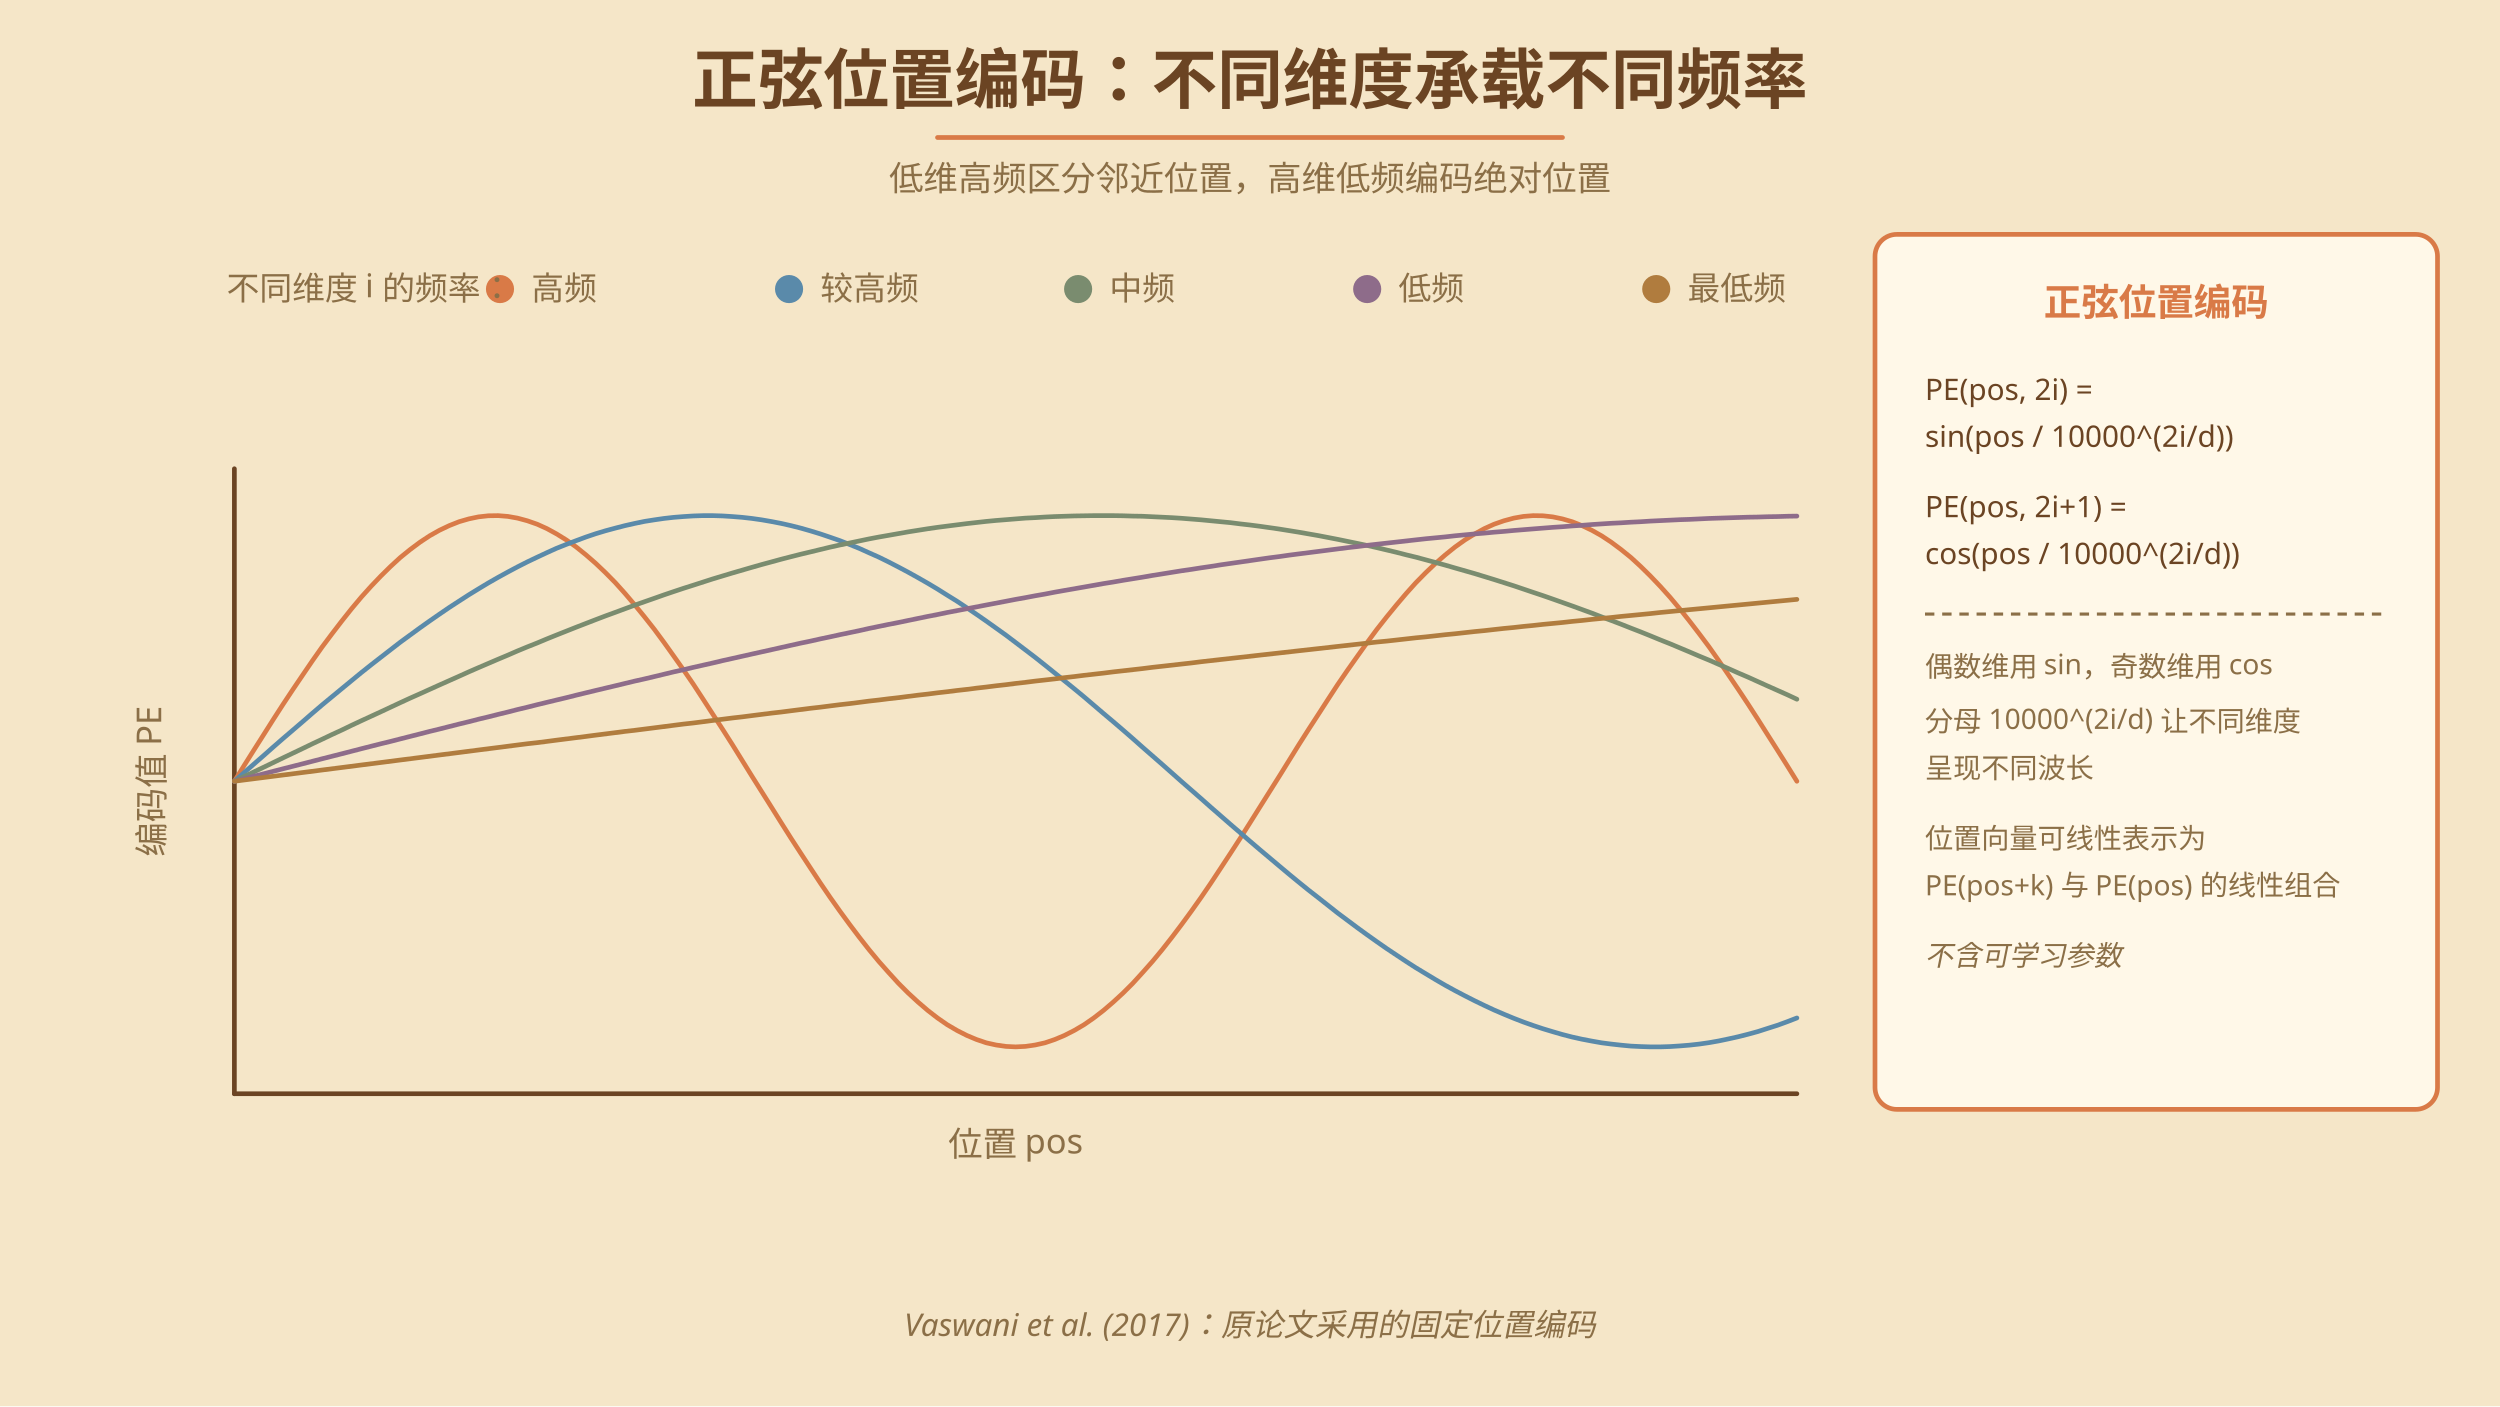
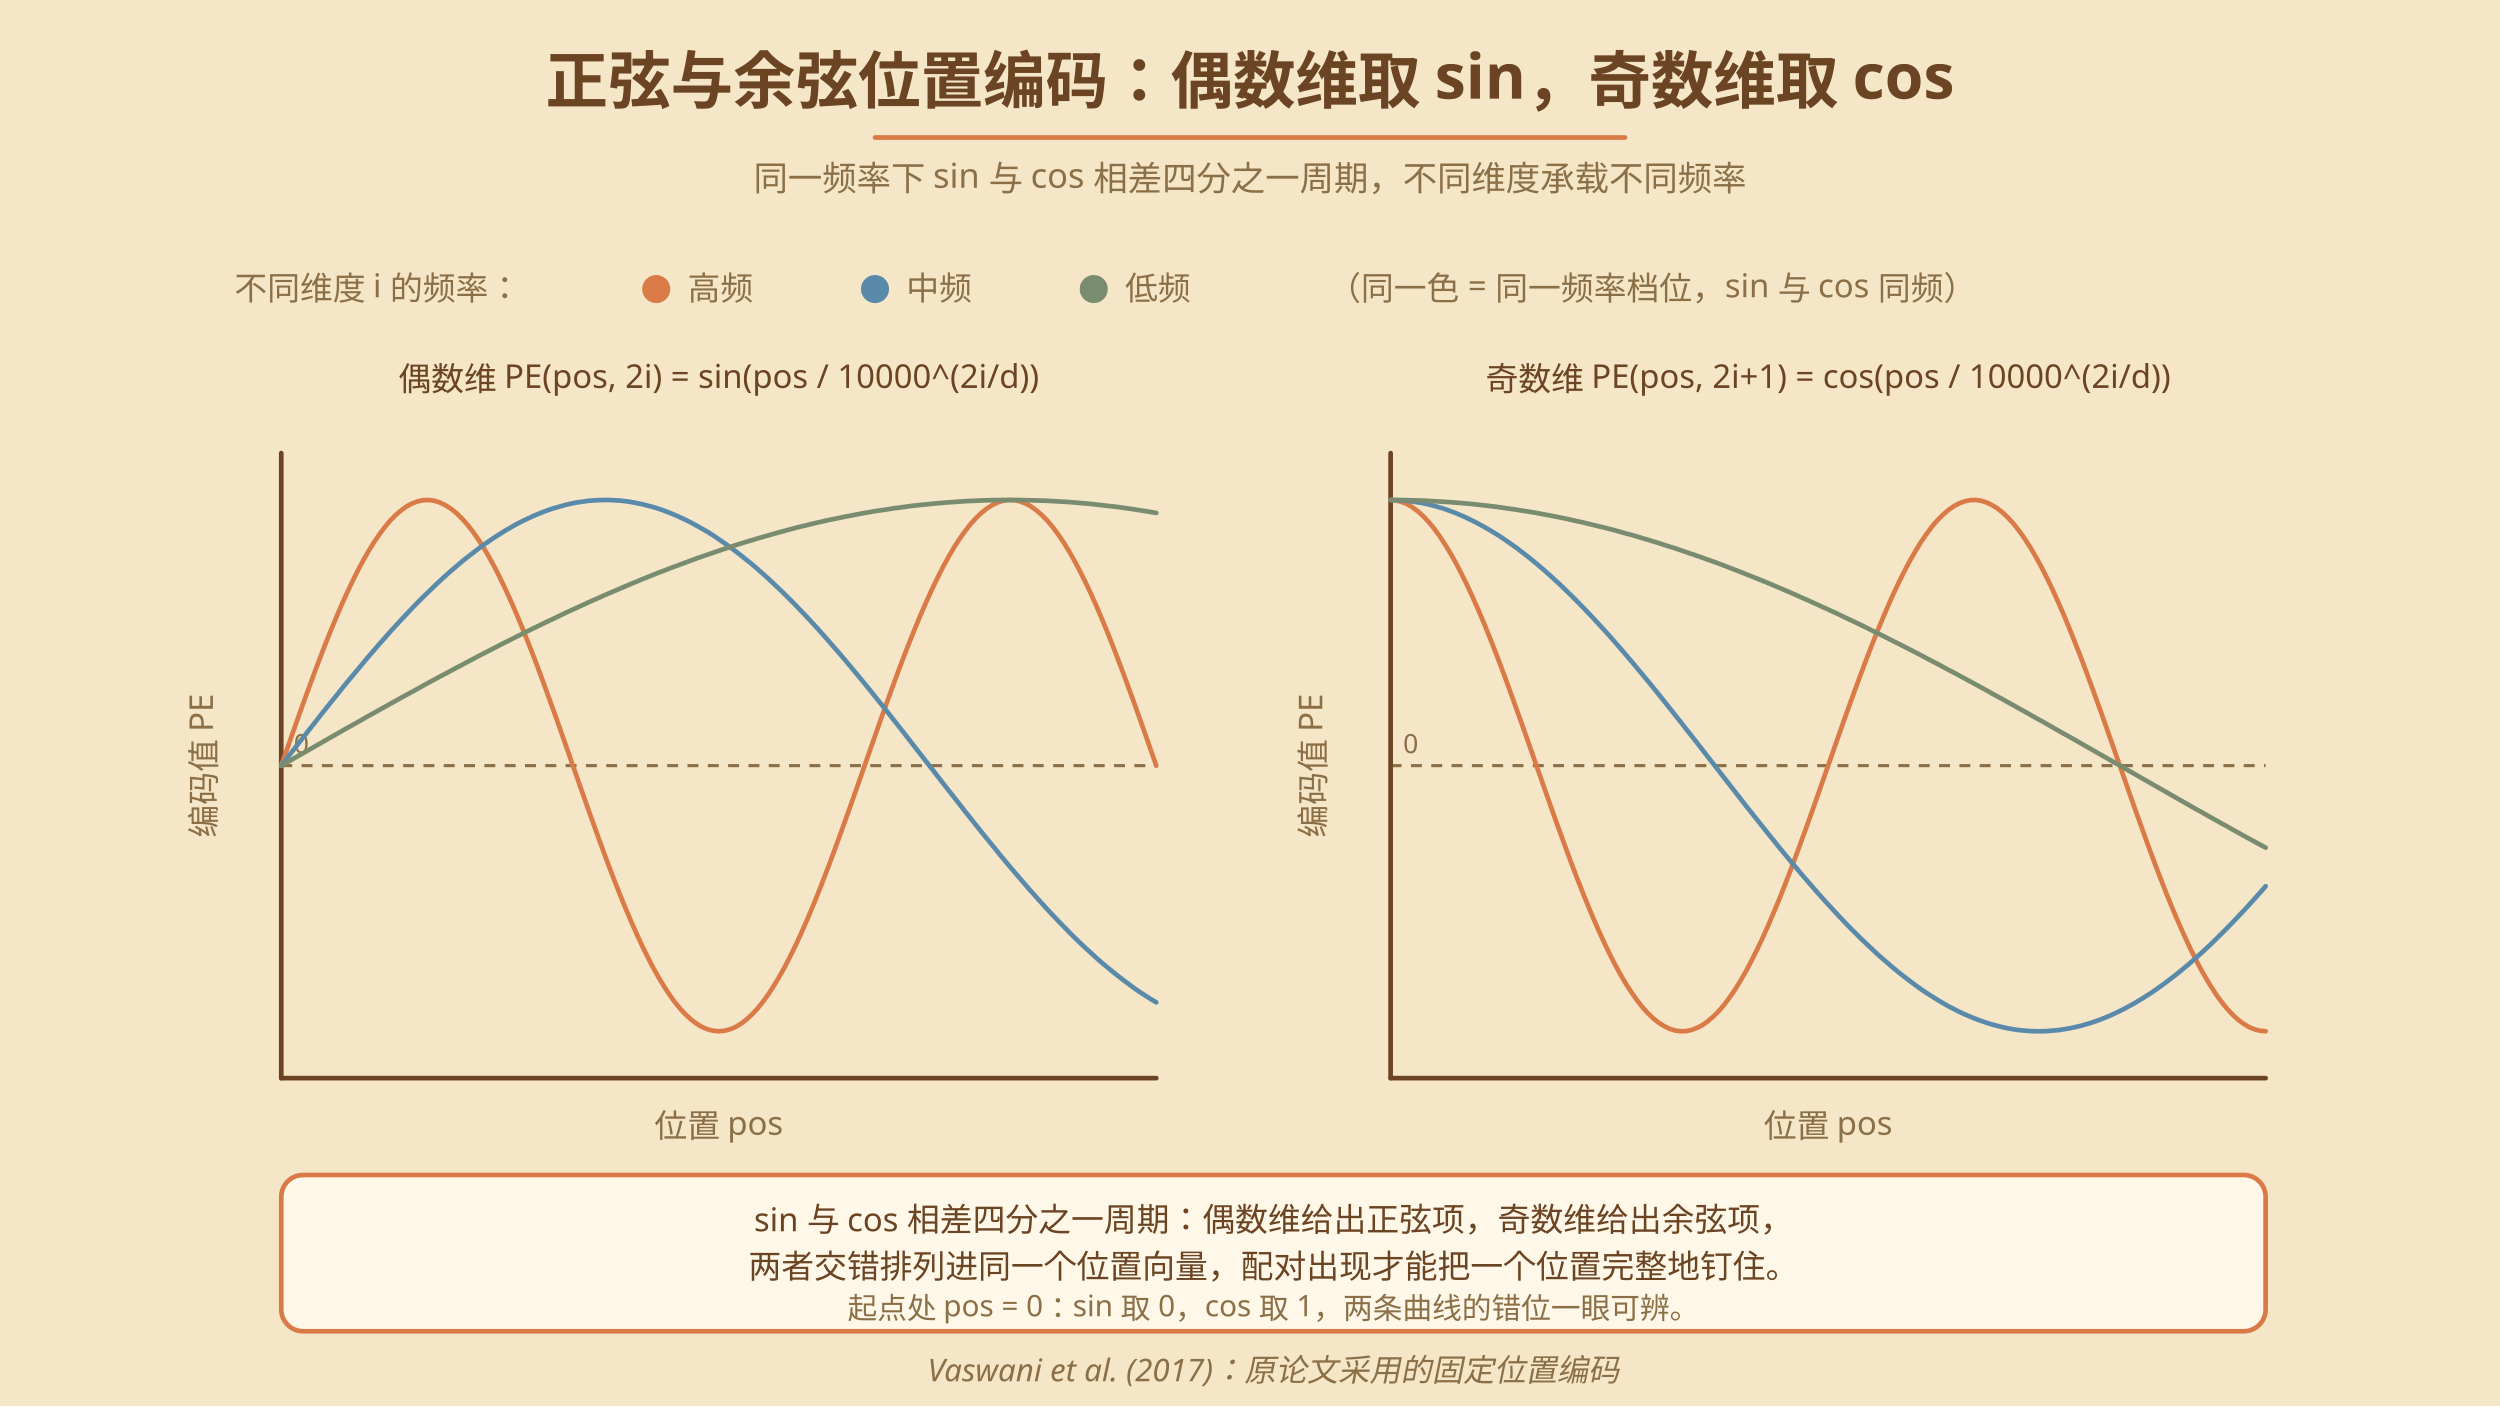
<svg xmlns="http://www.w3.org/2000/svg" viewBox="0 0 1600 900" font-family="'PingFang SC', 'Microsoft YaHei', 'Hiragino Sans GB', 'WenQuanYi Micro Hei', sans-serif">
  <defs>
    <marker id="arw" viewBox="0 0 10 10" refX="9" refY="5" markerWidth="7" markerHeight="7" orient="auto-start-reverse">
      <path d="M 0 0 L 10 5 L 0 10 z" fill="#D97A47" />
    </marker>
  </defs>
  <rect width="1600" height="900" fill="#F5E6C8" />
-   <text x="800" y="66" font-size="42" font-weight="700" text-anchor="middle" fill="#6B4423">正弦位置编码：不同维度承载不同频率</text>
-   <line x1="600" y1="88" x2="1000" y2="88" stroke="#D97A47" stroke-width="3" stroke-linecap="round" />
-   <text x="800" y="122" font-size="22" text-anchor="middle" fill="#8B6F47">低维高频区分邻近位置，高维低频编码绝对位置</text>
-   <line x1="150" y1="700" x2="1150" y2="700" stroke="#6B4423" stroke-width="3" stroke-linecap="round" />
-   <line x1="150" y1="700" x2="150" y2="300" stroke="#6B4423" stroke-width="3" stroke-linecap="round" />
-   <text x="650" y="740" font-size="22" text-anchor="middle" fill="#8B6F47">位置 pos</text>
-   <text x="105" y="500" font-size="22" text-anchor="middle" fill="#8B6F47" transform="rotate(-90 105 500)">编码值 PE</text>
-   <polyline points="150.0,500.0 156.2,490.0 162.5,480.0 168.8,470.1 175.0,460.3 181.2,450.7 187.5,441.2 193.8,431.9 200.0,422.8 206.2,414.0 212.5,405.6 218.8,397.4 225.0,389.6 231.2,382.2 237.5,375.2 243.8,368.6 250.0,362.5 256.2,356.8 262.5,351.7 268.8,347.0 275.0,342.9 281.2,339.4 287.5,336.4 293.8,333.9 300.0,332.1 306.2,330.8 312.5,330.1 318.8,330.0 325.0,330.5 331.2,331.6 337.5,333.3 343.8,335.5 350.0,338.3 356.2,341.7 362.5,345.6 368.8,350.1 375.0,355.1 381.2,360.5 387.5,366.5 393.8,372.9 400.0,379.8 406.2,387.1 412.5,394.8 418.8,402.8 425.0,411.2 431.2,419.9 437.5,428.8 443.8,438.0 450.0,447.5 456.2,457.1 462.5,466.8 468.8,476.7 475.0,486.7 481.2,496.7 487.5,506.7 493.8,516.7 500.0,526.6 506.2,536.4 512.5,546.1 518.8,555.7 525.0,565.1 531.2,574.2 537.5,583.1 543.8,591.7 550.0,599.9 556.2,607.8 562.5,615.4 568.8,622.5 575.0,629.3 581.2,635.5 587.5,641.3 593.8,646.7 600.0,651.5 606.2,655.8 612.5,659.5 618.8,662.7 625.0,665.3 631.2,667.4 637.5,668.8 643.8,669.7 650.0,670.0 656.2,669.7 662.5,668.8 668.8,667.4 675.0,665.3 681.2,662.7 687.5,659.5 693.8,655.8 700.0,651.5 706.2,646.7 712.5,641.3 718.8,635.5 725.0,629.3 731.2,622.5 737.5,615.4 743.8,607.8 750.0,599.9 756.2,591.7 762.5,583.1 768.8,574.2 775.0,565.1 781.2,555.7 787.5,546.1 793.8,536.4 800.0,526.6 806.2,516.7 812.5,506.7 818.8,496.7 825.0,486.7 831.2,476.7 837.5,466.8 843.8,457.1 850.0,447.5 856.2,438.0 862.5,428.8 868.8,419.9 875.0,411.2 881.2,402.8 887.5,394.8 893.8,387.1 900.0,379.8 906.2,372.9 912.5,366.5 918.8,360.5 925.0,355.1 931.2,350.1 937.5,345.6 943.8,341.7 950.0,338.3 956.2,335.5 962.5,333.3 968.8,331.6 975.0,330.5 981.2,330.0 987.5,330.1 993.8,330.8 1000.0,332.1 1006.2,333.9 1012.5,336.4 1018.8,339.4 1025.0,342.9 1031.2,347.0 1037.5,351.7 1043.8,356.8 1050.0,362.5 1056.2,368.6 1062.5,375.2 1068.8,382.2 1075.0,389.6 1081.2,397.4 1087.5,405.6 1093.8,414.0 1100.0,422.8 1106.2,431.9 1112.5,441.2 1118.8,450.7 1125.0,460.3 1131.2,470.1 1137.5,480.0 1143.8,490.0 1150.0,500.0" fill="none" stroke="#D97A47" stroke-width="3" stroke-linecap="round" />
-   <circle cx="320" cy="185" r="9" fill="#D97A47" />
-   <text x="340" y="192" font-size="21" fill="#8B6F47">高频</text>
-   <polyline points="150.0,500.0 156.2,494.5 162.5,489.0 168.8,483.5 175.0,478.0 181.2,472.6 187.5,467.2 193.8,461.8 200.0,456.4 206.2,451.1 212.5,445.9 218.8,440.7 225.0,435.6 231.2,430.5 237.5,425.5 243.8,420.6 250.0,415.8 256.2,411.0 262.5,406.4 268.8,401.8 275.0,397.4 281.2,393.1 287.5,388.8 293.8,384.7 300.0,380.7 306.2,376.9 312.5,373.1 318.8,369.5 325.0,366.1 331.2,362.8 337.5,359.6 343.8,356.6 350.0,353.7 356.2,350.9 362.5,348.4 368.8,346.0 375.0,343.7 381.2,341.6 387.5,339.7 393.8,338.0 400.0,336.4 406.2,335.0 412.5,333.7 418.8,332.7 425.0,331.8 431.2,331.1 437.5,330.6 443.8,330.2 450.0,330.0 456.2,330.0 462.5,330.2 468.8,330.6 475.0,331.1 481.2,331.8 487.5,332.7 493.8,333.8 500.0,335.0 506.2,336.4 512.5,338.0 518.8,339.8 525.0,341.7 531.2,343.8 537.5,346.0 543.8,348.5 550.0,351.0 556.2,353.8 562.5,356.6 568.8,359.7 575.0,362.9 581.2,366.2 587.5,369.7 593.8,373.3 600.0,377.0 606.2,380.9 612.5,384.8 618.8,389.0 625.0,393.2 631.2,397.5 637.5,402.0 643.8,406.5 650.0,411.2 656.2,415.9 662.5,420.7 668.8,425.7 675.0,430.7 681.2,435.7 687.5,440.8 693.8,446.0 700.0,451.3 706.2,456.6 712.5,461.9 718.8,467.3 725.0,472.7 731.2,478.2 737.5,483.7 743.8,489.2 750.0,494.7 756.2,500.2 762.5,505.7 768.8,511.2 775.0,516.7 781.2,522.1 787.5,527.6 793.8,533.0 800.0,538.4 806.2,543.7 812.5,549.0 818.8,554.3 825.0,559.5 831.2,564.6 837.5,569.7 843.8,574.6 850.0,579.5 856.2,584.4 862.5,589.1 868.8,593.8 875.0,598.3 881.2,602.7 887.5,607.1 893.8,611.3 900.0,615.4 906.2,619.4 912.5,623.2 918.8,627.0 925.0,630.6 931.2,634.0 937.5,637.3 943.8,640.5 950.0,643.5 956.2,646.4 962.5,649.1 968.8,651.7 975.0,654.1 981.2,656.3 987.5,658.4 993.8,660.3 1000.0,662.1 1006.2,663.7 1012.5,665.1 1018.8,666.3 1025.0,667.4 1031.2,668.2 1037.5,668.9 1043.8,669.5 1050.0,669.8 1056.2,670.0 1062.5,670.0 1068.8,669.8 1075.0,669.4 1081.2,668.9 1087.5,668.2 1093.8,667.3 1100.0,666.2 1106.2,664.9 1112.5,663.5 1118.8,661.9 1125.0,660.2 1131.2,658.2 1137.5,656.2 1143.8,653.9 1150.0,651.5" fill="none" stroke="#5A8AAA" stroke-width="3" stroke-linecap="round" />
-   <circle cx="505" cy="185" r="9" fill="#5A8AAA" />
-   <text x="525" y="192" font-size="21" fill="#8B6F47">较高频</text>
-   <polyline points="150.0,500.0 156.2,497.0 162.5,494.0 168.8,491.0 175.0,488.0 181.2,485.0 187.5,482.0 193.8,479.0 200.0,476.0 206.2,473.1 212.5,470.1 218.8,467.2 225.0,464.2 231.2,461.3 237.5,458.4 243.8,455.5 250.0,452.6 256.2,449.7 262.5,446.8 268.8,444.0 275.0,441.2 281.2,438.4 287.5,435.6 293.8,432.8 300.0,430.0 306.2,427.3 312.5,424.6 318.8,421.9 325.0,419.3 331.2,416.6 337.5,414.0 343.8,411.5 350.0,408.9 356.2,406.4 362.5,403.9 368.8,401.4 375.0,399.0 381.2,396.6 387.5,394.2 393.8,391.9 400.0,389.6 406.2,387.3 412.5,385.1 418.8,382.9 425.0,380.7 431.2,378.6 437.5,376.5 443.8,374.5 450.0,372.5 456.2,370.5 462.5,368.6 468.8,366.7 475.0,364.9 481.2,363.1 487.5,361.3 493.8,359.6 500.0,357.9 506.2,356.3 512.5,354.7 518.8,353.2 525.0,351.7 531.2,350.2 537.5,348.8 543.8,347.5 550.0,346.2 556.2,344.9 562.5,343.7 568.8,342.6 575.0,341.5 581.2,340.4 587.5,339.4 593.8,338.4 600.0,337.5 606.2,336.7 612.5,335.9 618.8,335.1 625.0,334.4 631.2,333.7 637.5,333.1 643.8,332.6 650.0,332.1 656.2,331.6 662.5,331.3 668.8,330.9 675.0,330.6 681.2,330.4 687.5,330.2 693.8,330.1 700.0,330.0 706.2,330.0 712.5,330.0 718.8,330.1 725.0,330.3 731.2,330.4 737.5,330.7 743.8,331.0 750.0,331.3 756.2,331.7 762.5,332.2 768.8,332.7 775.0,333.3 781.2,333.9 787.5,334.5 793.8,335.3 800.0,336.0 806.2,336.8 812.5,337.7 818.8,338.6 825.0,339.6 831.2,340.6 837.5,341.7 843.8,342.8 850.0,344.0 856.2,345.2 862.5,346.5 868.8,347.8 875.0,349.1 881.2,350.5 887.5,352.0 893.8,353.5 900.0,355.1 906.2,356.6 912.5,358.3 918.8,360.0 925.0,361.7 931.2,363.5 937.5,365.3 943.8,367.1 950.0,369.0 956.2,370.9 962.5,372.9 968.8,374.9 975.0,377.0 981.2,379.1 987.5,381.2 993.8,383.4 1000.0,385.6 1006.2,387.8 1012.5,390.1 1018.8,392.4 1025.0,394.8 1031.2,397.1 1037.5,399.5 1043.8,402.0 1050.0,404.4 1056.2,406.9 1062.5,409.5 1068.8,412.0 1075.0,414.6 1081.2,417.2 1087.5,419.9 1093.8,422.5 1100.0,425.2 1106.2,427.9 1112.5,430.7 1118.8,433.4 1125.0,436.2 1131.2,439.0 1137.5,441.8 1143.8,444.6 1150.0,447.5" fill="none" stroke="#7A8C6F" stroke-width="3" stroke-linecap="round" />
-   <circle cx="690" cy="185" r="9" fill="#7A8C6F" />
-   <text x="710" y="192" font-size="21" fill="#8B6F47">中频</text>
-   <polyline points="150.0,500.0 156.2,498.4 162.5,496.8 168.8,495.2 175.0,493.6 181.2,492.0 187.5,490.4 193.8,488.8 200.0,487.2 206.2,485.6 212.5,484.0 218.8,482.4 225.0,480.8 231.2,479.2 237.5,477.6 243.8,476.0 250.0,474.5 256.2,472.9 262.5,471.3 268.8,469.7 275.0,468.1 281.2,466.6 287.5,465.0 293.8,463.4 300.0,461.9 306.2,460.3 312.5,458.8 318.8,457.2 325.0,455.7 331.2,454.1 337.5,452.6 343.8,451.0 350.0,449.5 356.2,448.0 362.5,446.5 368.8,444.9 375.0,443.4 381.2,441.9 387.5,440.4 393.8,438.9 400.0,437.4 406.2,435.9 412.5,434.5 418.8,433.0 425.0,431.5 431.2,430.0 437.5,428.6 443.8,427.1 450.0,425.7 456.2,424.3 462.5,422.8 468.8,421.4 475.0,420.0 481.2,418.6 487.5,417.2 493.8,415.8 500.0,414.4 506.2,413.0 512.5,411.6 518.8,410.3 525.0,408.9 531.2,407.6 537.5,406.2 543.8,404.9 550.0,403.6 556.2,402.2 562.5,400.9 568.8,399.6 575.0,398.4 581.2,397.1 587.5,395.8 593.8,394.5 600.0,393.3 606.2,392.0 612.5,390.8 618.8,389.6 625.0,388.4 631.2,387.2 637.5,386.0 643.8,384.8 650.0,383.6 656.2,382.5 662.5,381.3 668.8,380.2 675.0,379.0 681.2,377.9 687.5,376.8 693.8,375.7 700.0,374.6 706.2,373.5 712.5,372.5 718.8,371.4 725.0,370.4 731.2,369.4 737.5,368.3 743.8,367.3 750.0,366.3 756.2,365.3 762.5,364.4 768.8,363.4 775.0,362.5 781.2,361.5 787.5,360.6 793.8,359.7 800.0,358.8 806.2,357.9 812.5,357.0 818.8,356.2 825.0,355.3 831.2,354.5 837.5,353.7 843.8,352.9 850.0,352.1 856.2,351.3 862.5,350.5 868.8,349.8 875.0,349.0 881.2,348.3 887.5,347.6 893.8,346.9 900.0,346.2 906.2,345.5 912.5,344.8 918.8,344.2 925.0,343.6 931.2,342.9 937.5,342.3 943.8,341.7 950.0,341.2 956.2,340.6 962.5,340.1 968.8,339.5 975.0,339.0 981.2,338.5 987.5,338.0 993.8,337.5 1000.0,337.1 1006.2,336.6 1012.5,336.2 1018.8,335.7 1025.0,335.3 1031.2,334.9 1037.5,334.6 1043.8,334.2 1050.0,333.9 1056.2,333.5 1062.5,333.2 1068.8,332.9 1075.0,332.6 1081.2,332.4 1087.5,332.1 1093.8,331.8 1100.0,331.6 1106.2,331.4 1112.5,331.2 1118.8,331.0 1125.0,330.9 1131.2,330.7 1137.5,330.6 1143.8,330.4 1150.0,330.3" fill="none" stroke="#8E6C8A" stroke-width="3" stroke-linecap="round" />
-   <circle cx="875" cy="185" r="9" fill="#8E6C8A" />
-   <text x="895" y="192" font-size="21" fill="#8B6F47">低频</text>
-   <polyline points="150.0,500.0 156.2,499.2 162.5,498.4 168.8,497.6 175.0,496.8 181.2,496.0 187.5,495.2 193.8,494.4 200.0,493.6 206.2,492.8 212.5,492.0 218.8,491.2 225.0,490.4 231.2,489.6 237.5,488.8 243.8,488.0 250.0,487.2 256.2,486.4 262.5,485.6 268.8,484.8 275.0,484.0 281.2,483.2 287.5,482.4 293.8,481.6 300.0,480.8 306.2,480.0 312.5,479.2 318.8,478.4 325.0,477.6 331.2,476.8 337.5,476.0 343.8,475.3 350.0,474.5 356.2,473.7 362.5,472.9 368.8,472.1 375.0,471.3 381.2,470.5 387.5,469.7 393.8,468.9 400.0,468.1 406.2,467.4 412.5,466.6 418.8,465.8 425.0,465.0 431.2,464.2 437.5,463.4 443.8,462.7 450.0,461.9 456.2,461.1 462.5,460.3 468.8,459.5 475.0,458.8 481.2,458.0 487.5,457.2 493.8,456.4 500.0,455.7 506.2,454.9 512.5,454.1 518.8,453.3 525.0,452.6 531.2,451.8 537.5,451.0 543.8,450.3 550.0,449.5 556.2,448.7 562.5,448.0 568.8,447.2 575.0,446.5 581.2,445.7 587.5,444.9 593.8,444.2 600.0,443.4 606.2,442.7 612.5,441.9 618.8,441.2 625.0,440.4 631.2,439.7 637.5,438.9 643.8,438.2 650.0,437.4 656.2,436.7 662.5,435.9 668.8,435.2 675.0,434.5 681.2,433.7 687.5,433.0 693.8,432.2 700.0,431.5 706.2,430.8 712.5,430.0 718.8,429.3 725.0,428.6 731.2,427.9 737.5,427.1 743.8,426.4 750.0,425.7 756.2,425.0 762.5,424.3 768.8,423.5 775.0,422.8 781.2,422.1 787.5,421.4 793.8,420.7 800.0,420.0 806.2,419.3 812.5,418.6 818.8,417.9 825.0,417.2 831.2,416.5 837.5,415.8 843.8,415.1 850.0,414.4 856.2,413.7 862.5,413.0 868.8,412.3 875.0,411.6 881.2,410.9 887.5,410.3 893.8,409.6 900.0,408.9 906.2,408.2 912.5,407.6 918.8,406.9 925.0,406.2 931.2,405.6 937.5,404.9 943.8,404.2 950.0,403.6 956.2,402.9 962.5,402.2 968.8,401.6 975.0,400.9 981.2,400.3 987.5,399.6 993.8,399.0 1000.0,398.4 1006.2,397.7 1012.5,397.1 1018.8,396.4 1025.0,395.8 1031.2,395.2 1037.5,394.5 1043.8,393.9 1050.0,393.3 1056.2,392.7 1062.5,392.0 1068.8,391.4 1075.0,390.8 1081.2,390.2 1087.5,389.6 1093.8,389.0 1100.0,388.4 1106.2,387.8 1112.5,387.2 1118.8,386.6 1125.0,386.0 1131.2,385.4 1137.5,384.8 1143.8,384.2 1150.0,383.6" fill="none" stroke="#B07C3E" stroke-width="3" stroke-linecap="round" />
-   <circle cx="1060" cy="185" r="9" fill="#B07C3E" />
-   <text x="1080" y="192" font-size="21" fill="#8B6F47">最低频</text>
-   <text x="145" y="192" font-size="21" fill="#8B6F47">不同维度 i 的频率：</text>
-   <rect x="1200" y="150" width="360" height="560" rx="14" fill="#FFF8E8" stroke="#D97A47" stroke-width="3" />
-   <text x="1380" y="202" font-size="24" font-weight="700" text-anchor="middle" fill="#D97A47">正弦位置编码</text>
-   <text x="1232" y="256" font-size="19" fill="#6B4423">PE(pos, 2i) =</text>
-   <text x="1232" y="286" font-size="19" fill="#6B4423">sin(pos / 10000^(2i/d))</text>
-   <text x="1232" y="331" font-size="19" fill="#6B4423">PE(pos, 2i+1) =</text>
-   <text x="1232" y="361" font-size="19" fill="#6B4423">cos(pos / 10000^(2i/d))</text>
-   <line x1="1232" y1="393" x2="1528" y2="393" stroke="#8B6F47" stroke-width="2" stroke-dasharray="6,5" />
-   <text x="1232" y="433" font-size="18" fill="#8B6F47">偶数维用 sin，奇数维用 cos</text>
-   <text x="1232" y="468" font-size="18" fill="#8B6F47">分母 10000^(2i/d) 让不同维度</text>
-   <text x="1232" y="498" font-size="18" fill="#8B6F47">呈现不同波长</text>
-   <text x="1232" y="543" font-size="18" fill="#8B6F47">位置向量可线性表示为</text>
-   <text x="1232" y="573" font-size="18" fill="#8B6F47">PE(pos+k) 与 PE(pos) 的线性组合</text>
-   <text x="1232" y="618" font-size="18" fill="#8B6F47" font-style="italic">不含可学习参数</text>
-   <text x="800" y="855" font-size="20" text-anchor="middle" fill="#8B6F47" font-style="italic">Vaswani et al. (2017)：原论文采用的固定位置编码</text>
+   <text x="800" y="66" font-size="40" font-weight="700" text-anchor="middle" fill="#6B4423">正弦与余弦位置编码：偶数维取 sin，奇数维取 cos</text>
+   <line x1="560" y1="88" x2="1040" y2="88" stroke="#D97A47" stroke-width="3" stroke-linecap="round" />
+   <text x="800" y="122" font-size="22" text-anchor="middle" fill="#8B6F47">同一频率下 sin 与 cos 相差四分之一周期，不同维度承载不同频率</text>
+   <text x="150" y="192" font-size="21" fill="#8B6F47">不同维度 i 的频率：</text>
+   <circle cx="420" cy="185" r="9" fill="#D97A47" />
+   <text x="440" y="192" font-size="21" fill="#8B6F47">高频</text>
+   <circle cx="560" cy="185" r="9" fill="#5A8AAA" />
+   <text x="580" y="192" font-size="21" fill="#8B6F47">中频</text>
+   <circle cx="700" cy="185" r="9" fill="#7A8C6F" />
+   <text x="720" y="192" font-size="21" fill="#8B6F47">低频</text>
+   <text x="850" y="192" font-size="21" fill="#8B6F47">（同一色 = 同一频率档位，sin 与 cos 同频）</text>
+   <text x="460" y="250" font-size="21" text-anchor="middle" fill="#6B4423">偶数维  PE(pos, 2i) = sin(pos / 10000^(2i/d))</text>
+   <line x1="180" y1="490" x2="740" y2="490" stroke="#8B6F47" stroke-width="2" stroke-dasharray="7,6" />
+   <text x="188" y="482" font-size="17" fill="#8B6F47">0</text>
+   <line x1="180" y1="690" x2="740" y2="690" stroke="#6B4423" stroke-width="3" stroke-linecap="round" />
+   <line x1="180" y1="690" x2="180" y2="290" stroke="#6B4423" stroke-width="3" stroke-linecap="round" />
+   <text x="460" y="728" font-size="21" text-anchor="middle" fill="#8B6F47">位置 pos</text>
+   <text x="138" y="490" font-size="21" text-anchor="middle" fill="#8B6F47" transform="rotate(-90 138 490)">编码值 PE</text>
+   <polyline points="180.0,490.0 183.5,480.0 187.0,470.0 190.5,460.1 194.0,450.3 197.5,440.7 201.0,431.2 204.5,421.9 208.0,412.8 211.5,404.0 215.0,395.6 218.5,387.4 222.0,379.6 225.5,372.2 229.0,365.2 232.5,358.6 236.0,352.5 239.5,346.8 243.0,341.7 246.5,337.0 250.0,332.9 253.5,329.4 257.0,326.4 260.5,323.9 264.0,322.1 267.5,320.8 271.0,320.1 274.5,320.0 278.0,320.5 281.5,321.6 285.0,323.3 288.5,325.5 292.0,328.3 295.5,331.7 299.0,335.6 302.5,340.1 306.0,345.1 309.5,350.5 313.0,356.5 316.5,362.9 320.0,369.8 323.5,377.1 327.0,384.8 330.5,392.8 334.0,401.2 337.5,409.9 341.0,418.8 344.5,428.0 348.0,437.5 351.5,447.1 355.0,456.8 358.5,466.7 362.0,476.7 365.5,486.7 369.0,496.7 372.5,506.7 376.0,516.6 379.5,526.4 383.0,536.1 386.5,545.7 390.0,555.1 393.5,564.2 397.0,573.1 400.5,581.7 404.0,589.9 407.5,597.8 411.0,605.4 414.5,612.5 418.0,619.3 421.5,625.5 425.0,631.3 428.5,636.7 432.0,641.5 435.5,645.8 439.0,649.5 442.5,652.7 446.0,655.3 449.5,657.4 453.0,658.8 456.5,659.7 460.0,660.0 463.5,659.7 467.0,658.8 470.5,657.4 474.0,655.3 477.5,652.7 481.0,649.5 484.5,645.8 488.0,641.5 491.5,636.7 495.0,631.3 498.5,625.5 502.0,619.3 505.5,612.5 509.0,605.4 512.5,597.8 516.0,589.9 519.5,581.7 523.0,573.1 526.5,564.2 530.0,555.1 533.5,545.7 537.0,536.1 540.5,526.4 544.0,516.6 547.5,506.7 551.0,496.7 554.5,486.7 558.0,476.7 561.5,466.7 565.0,456.8 568.5,447.1 572.0,437.5 575.5,428.0 579.0,418.8 582.5,409.9 586.0,401.2 589.5,392.8 593.0,384.8 596.5,377.1 600.0,369.8 603.5,362.9 607.0,356.5 610.5,350.5 614.0,345.1 617.5,340.1 621.0,335.6 624.5,331.7 628.0,328.3 631.5,325.5 635.0,323.3 638.5,321.6 642.0,320.5 645.5,320.0 649.0,320.1 652.5,320.8 656.0,322.1 659.5,323.9 663.0,326.4 666.5,329.4 670.0,332.9 673.5,337.0 677.0,341.7 680.5,346.8 684.0,352.5 687.5,358.6 691.0,365.2 694.5,372.2 698.0,379.6 701.5,387.4 705.0,395.6 708.5,404.0 712.0,412.8 715.5,421.9 719.0,431.2 722.5,440.7 726.0,450.3 729.5,460.1 733.0,470.0 736.5,480.0 740.0,490.0" fill="none" stroke="#D97A47" stroke-width="3" stroke-linecap="round" />
+   <polyline points="180.0,490.0 183.5,485.5 187.0,481.0 190.5,476.5 194.0,472.0 197.5,467.5 201.0,463.1 204.5,458.6 208.0,454.2 211.5,449.8 215.0,445.5 218.5,441.1 222.0,436.8 225.5,432.6 229.0,428.4 232.5,424.2 236.0,420.0 239.5,416.0 243.0,411.9 246.5,408.0 250.0,404.0 253.5,400.2 257.0,396.4 260.5,392.7 264.0,389.0 267.5,385.4 271.0,381.9 274.5,378.5 278.0,375.1 281.5,371.8 285.0,368.6 288.5,365.5 292.0,362.5 295.5,359.5 299.0,356.7 302.5,354.0 306.0,351.3 309.5,348.7 313.0,346.3 316.5,343.9 320.0,341.7 323.5,339.5 327.0,337.5 330.5,335.5 334.0,333.7 337.5,332.0 341.0,330.4 344.5,328.9 348.0,327.5 351.5,326.2 355.0,325.1 358.5,324.1 362.0,323.1 365.5,322.3 369.0,321.6 372.5,321.1 376.0,320.6 379.5,320.3 383.0,320.1 386.5,320.0 390.0,320.0 393.5,320.2 397.0,320.4 400.5,320.8 404.0,321.3 407.5,322.0 411.0,322.7 414.5,323.6 418.0,324.5 421.5,325.6 425.0,326.8 428.5,328.2 432.0,329.6 435.5,331.2 439.0,332.8 442.5,334.6 446.0,336.5 449.5,338.5 453.0,340.5 456.5,342.7 460.0,345.1 463.5,347.5 467.0,350.0 470.5,352.6 474.0,355.3 477.5,358.1 481.0,360.9 484.5,363.9 488.0,367.0 491.5,370.1 495.0,373.4 498.5,376.7 502.0,380.1 505.5,383.6 509.0,387.1 512.5,390.8 516.0,394.4 519.5,398.2 523.0,402.0 526.5,405.9 530.0,409.9 533.5,413.9 537.0,417.9 540.5,422.0 544.0,426.2 547.5,430.4 551.0,434.6 554.5,438.9 558.0,443.2 561.5,447.6 565.0,451.9 568.5,456.3 572.0,460.8 575.5,465.2 579.0,469.7 582.5,474.2 586.0,478.7 589.5,483.2 593.0,487.7 596.5,492.2 600.0,496.7 603.5,501.2 607.0,505.7 610.5,510.1 614.0,514.6 617.5,519.1 621.0,523.5 624.5,527.9 628.0,532.3 631.5,536.6 635.0,540.9 638.5,545.2 642.0,549.5 645.5,553.7 649.0,557.8 652.5,561.9 656.0,566.0 659.5,570.0 663.0,573.9 666.5,577.8 670.0,581.7 673.5,585.4 677.0,589.1 680.5,592.7 684.0,596.3 687.5,599.8 691.0,603.2 694.5,606.5 698.0,609.7 701.5,612.9 705.0,616.0 708.5,618.9 712.0,621.8 715.5,624.6 719.0,627.3 722.5,629.9 726.0,632.5 729.5,634.9 733.0,637.2 736.5,639.4 740.0,641.5" fill="none" stroke="#5A8AAA" stroke-width="3" stroke-linecap="round" />
+   <polyline points="180.0,490.0 183.5,488.0 187.0,486.0 190.5,484.0 194.0,482.0 197.5,480.0 201.0,478.0 204.5,476.0 208.0,474.0 211.5,472.0 215.0,470.0 218.5,468.0 222.0,466.0 225.5,464.1 229.0,462.1 232.5,460.1 236.0,458.1 239.5,456.2 243.0,454.2 246.5,452.3 250.0,450.3 253.5,448.4 257.0,446.4 260.5,444.5 264.0,442.6 267.5,440.7 271.0,438.7 274.5,436.8 278.0,434.9 281.5,433.0 285.0,431.2 288.5,429.3 292.0,427.4 295.5,425.6 299.0,423.7 302.5,421.9 306.0,420.0 309.5,418.2 313.0,416.4 316.5,414.6 320.0,412.8 323.5,411.0 327.0,409.3 330.5,407.5 334.0,405.8 337.5,404.0 341.0,402.3 344.5,400.6 348.0,398.9 351.5,397.2 355.0,395.6 358.5,393.9 362.0,392.2 365.5,390.6 369.0,389.0 372.5,387.4 376.0,385.8 379.5,384.2 383.0,382.7 386.5,381.1 390.0,379.6 393.5,378.1 397.0,376.6 400.5,375.1 404.0,373.6 407.5,372.2 411.0,370.7 414.5,369.3 418.0,367.9 421.5,366.5 425.0,365.2 428.5,363.8 432.0,362.5 435.5,361.2 439.0,359.9 442.5,358.6 446.0,357.3 449.5,356.1 453.0,354.9 456.5,353.7 460.0,352.5 463.5,351.3 467.0,350.2 470.5,349.0 474.0,347.9 477.5,346.8 481.0,345.8 484.5,344.7 488.0,343.7 491.5,342.7 495.0,341.7 498.5,340.7 502.0,339.8 505.5,338.8 509.0,337.9 512.5,337.0 516.0,336.2 519.5,335.3 523.0,334.5 526.5,333.7 530.0,332.9 533.5,332.2 537.0,331.5 540.5,330.7 544.0,330.1 547.5,329.4 551.0,328.7 554.5,328.1 558.0,327.5 561.5,326.9 565.0,326.4 568.5,325.9 572.0,325.3 575.5,324.9 579.0,324.4 582.5,323.9 586.0,323.5 589.5,323.1 593.0,322.8 596.5,322.4 600.0,322.1 603.5,321.8 607.0,321.5 610.5,321.3 614.0,321.0 617.5,320.8 621.0,320.6 624.5,320.5 628.0,320.3 631.5,320.2 635.0,320.1 638.5,320.1 642.0,320.0 645.5,320.0 649.0,320.0 652.5,320.0 656.0,320.1 659.5,320.2 663.0,320.3 666.5,320.4 670.0,320.5 673.5,320.7 677.0,320.9 680.5,321.1 684.0,321.3 687.5,321.6 691.0,321.9 694.5,322.2 698.0,322.5 701.5,322.9 705.0,323.3 708.5,323.7 712.0,324.1 715.5,324.5 719.0,325.0 722.5,325.5 726.0,326.0 729.5,326.6 733.0,327.1 736.5,327.7 740.0,328.3" fill="none" stroke="#7A8C6F" stroke-width="3" stroke-linecap="round" />
+   <text x="1170" y="250" font-size="21" text-anchor="middle" fill="#6B4423">奇数维  PE(pos, 2i+1) = cos(pos / 10000^(2i/d))</text>
+   <line x1="890" y1="490" x2="1450" y2="490" stroke="#8B6F47" stroke-width="2" stroke-dasharray="7,6" />
+   <text x="898" y="482" font-size="17" fill="#8B6F47">0</text>
+   <line x1="890" y1="690" x2="1450" y2="690" stroke="#6B4423" stroke-width="3" stroke-linecap="round" />
+   <line x1="890" y1="690" x2="890" y2="290" stroke="#6B4423" stroke-width="3" stroke-linecap="round" />
+   <text x="1170" y="728" font-size="21" text-anchor="middle" fill="#8B6F47">位置 pos</text>
+   <text x="848" y="490" font-size="21" text-anchor="middle" fill="#8B6F47" transform="rotate(-90 848 490)">编码值 PE</text>
+   <polyline points="890.0,320.0 893.5,320.3 897.0,321.2 900.5,322.6 904.0,324.7 907.5,327.3 911.0,330.5 914.5,334.2 918.0,338.5 921.5,343.3 925.0,348.7 928.5,354.5 932.0,360.7 935.5,367.5 939.0,374.6 942.5,382.2 946.0,390.1 949.5,398.3 953.0,406.9 956.5,415.8 960.0,424.9 963.5,434.3 967.0,443.9 970.5,453.6 974.0,463.4 977.5,473.3 981.0,483.3 984.5,493.3 988.0,503.3 991.5,513.3 995.0,523.2 998.5,532.9 1002.0,542.5 1005.5,552.0 1009.0,561.2 1012.5,570.1 1016.0,578.8 1019.5,587.2 1023.0,595.2 1026.5,602.9 1030.0,610.2 1033.5,617.1 1037.0,623.5 1040.5,629.5 1044.0,634.9 1047.5,639.9 1051.0,644.4 1054.5,648.3 1058.0,651.7 1061.5,654.5 1065.0,656.7 1068.5,658.4 1072.0,659.5 1075.5,660.0 1079.0,659.9 1082.5,659.2 1086.0,657.9 1089.5,656.1 1093.0,653.6 1096.5,650.6 1100.0,647.1 1103.5,643.0 1107.0,638.3 1110.5,633.2 1114.0,627.5 1117.5,621.4 1121.0,614.8 1124.5,607.8 1128.0,600.4 1131.5,592.6 1135.0,584.4 1138.5,576.0 1142.0,567.2 1145.5,558.1 1149.0,548.8 1152.5,539.3 1156.0,529.7 1159.5,519.9 1163.0,510.0 1166.5,500.0 1170.0,490.0 1173.5,480.0 1177.0,470.0 1180.5,460.1 1184.0,450.3 1187.5,440.7 1191.0,431.2 1194.5,421.9 1198.0,412.8 1201.5,404.0 1205.0,395.6 1208.5,387.4 1212.0,379.6 1215.5,372.2 1219.0,365.2 1222.5,358.6 1226.0,352.5 1229.5,346.8 1233.0,341.7 1236.5,337.0 1240.0,332.9 1243.5,329.4 1247.0,326.4 1250.5,323.9 1254.0,322.1 1257.5,320.8 1261.0,320.1 1264.5,320.0 1268.0,320.5 1271.5,321.6 1275.0,323.3 1278.5,325.5 1282.0,328.3 1285.5,331.7 1289.0,335.6 1292.5,340.1 1296.0,345.1 1299.5,350.5 1303.0,356.5 1306.5,362.9 1310.0,369.8 1313.5,377.1 1317.0,384.8 1320.5,392.8 1324.0,401.2 1327.5,409.9 1331.0,418.8 1334.5,428.0 1338.0,437.5 1341.5,447.1 1345.0,456.8 1348.5,466.7 1352.0,476.7 1355.5,486.7 1359.0,496.7 1362.5,506.7 1366.0,516.6 1369.5,526.4 1373.0,536.1 1376.5,545.7 1380.0,555.1 1383.5,564.2 1387.0,573.1 1390.5,581.7 1394.0,589.9 1397.5,597.8 1401.0,605.4 1404.5,612.5 1408.0,619.3 1411.5,625.5 1415.0,631.3 1418.5,636.7 1422.0,641.5 1425.5,645.8 1429.0,649.5 1432.5,652.7 1436.0,655.3 1439.5,657.4 1443.0,658.8 1446.5,659.7 1450.0,660.0" fill="none" stroke="#D97A47" stroke-width="3" stroke-linecap="round" />
+   <polyline points="890.0,320.0 893.5,320.1 897.0,320.2 900.5,320.5 904.0,321.0 907.5,321.5 911.0,322.1 914.5,322.9 918.0,323.8 921.5,324.8 925.0,325.9 928.5,327.2 932.0,328.5 935.5,330.0 939.0,331.6 942.5,333.3 946.0,335.1 949.5,337.0 953.0,339.0 956.5,341.1 960.0,343.3 963.5,345.7 967.0,348.1 970.5,350.6 974.0,353.3 977.5,356.0 981.0,358.8 984.5,361.7 988.0,364.7 991.5,367.8 995.0,371.0 998.5,374.2 1002.0,377.6 1005.5,381.0 1009.0,384.5 1012.5,388.1 1016.0,391.7 1019.5,395.4 1023.0,399.2 1026.5,403.0 1030.0,406.9 1033.5,410.9 1037.0,414.9 1040.5,419.0 1044.0,423.1 1047.5,427.3 1051.0,431.5 1054.5,435.7 1058.0,440.0 1061.5,444.3 1065.0,448.7 1068.5,453.1 1072.0,457.5 1075.5,461.9 1079.0,466.4 1082.5,470.8 1086.0,475.3 1089.5,479.8 1093.0,484.3 1096.5,488.8 1100.0,493.3 1103.5,497.8 1107.0,502.3 1110.5,506.8 1114.0,511.3 1117.5,515.8 1121.0,520.2 1124.5,524.6 1128.0,529.0 1131.5,533.4 1135.0,537.7 1138.5,542.1 1142.0,546.3 1145.5,550.6 1149.0,554.7 1152.5,558.9 1156.0,563.0 1159.5,567.0 1163.0,571.0 1166.5,575.0 1170.0,578.8 1173.5,582.6 1177.0,586.4 1180.5,590.1 1184.0,593.7 1187.5,597.2 1191.0,600.7 1194.5,604.0 1198.0,607.3 1201.5,610.6 1205.0,613.7 1208.5,616.7 1212.0,619.7 1215.5,622.6 1219.0,625.3 1222.5,628.0 1226.0,630.6 1229.5,633.1 1233.0,635.5 1236.5,637.7 1240.0,639.9 1243.5,642.0 1247.0,644.0 1250.5,645.8 1254.0,647.6 1257.5,649.2 1261.0,650.7 1264.5,652.1 1268.0,653.4 1271.5,654.6 1275.0,655.7 1278.5,656.6 1282.0,657.5 1285.5,658.2 1289.0,658.8 1292.5,659.3 1296.0,659.6 1299.5,659.9 1303.0,660.0 1306.5,660.0 1310.0,659.9 1313.5,659.6 1317.0,659.3 1320.5,658.8 1324.0,658.2 1327.5,657.5 1331.0,656.7 1334.5,655.7 1338.0,654.7 1341.5,653.5 1345.0,652.2 1348.5,650.8 1352.0,649.3 1355.5,647.6 1359.0,645.9 1362.5,644.0 1366.0,642.1 1369.5,640.0 1373.0,637.8 1376.5,635.6 1380.0,633.2 1383.5,630.7 1387.0,628.1 1390.5,625.4 1394.0,622.7 1397.5,619.8 1401.0,616.9 1404.5,613.8 1408.0,610.7 1411.5,607.5 1415.0,604.2 1418.5,600.8 1422.0,597.3 1425.5,593.8 1429.0,590.2 1432.5,586.5 1436.0,582.8 1439.5,579.0 1443.0,575.1 1446.5,571.2 1450.0,567.2" fill="none" stroke="#5A8AAA" stroke-width="3" stroke-linecap="round" />
+   <polyline points="890.0,320.0 893.5,320.0 897.0,320.0 900.5,320.1 904.0,320.2 907.5,320.3 911.0,320.4 914.5,320.6 918.0,320.8 921.5,321.0 925.0,321.2 928.5,321.4 932.0,321.7 935.5,322.0 939.0,322.3 942.5,322.6 946.0,323.0 949.5,323.4 953.0,323.8 956.5,324.2 960.0,324.7 963.5,325.2 967.0,325.7 970.5,326.2 974.0,326.8 977.5,327.3 981.0,327.9 984.5,328.5 988.0,329.2 991.5,329.8 995.0,330.5 998.5,331.2 1002.0,331.9 1005.5,332.7 1009.0,333.5 1012.5,334.2 1016.0,335.1 1019.5,335.9 1023.0,336.8 1026.5,337.6 1030.0,338.5 1033.5,339.4 1037.0,340.4 1040.5,341.4 1044.0,342.3 1047.5,343.3 1051.0,344.4 1054.5,345.4 1058.0,346.5 1061.5,347.5 1065.0,348.7 1068.5,349.8 1072.0,350.9 1075.5,352.1 1079.0,353.3 1082.5,354.5 1086.0,355.7 1089.5,356.9 1093.0,358.2 1096.5,359.4 1100.0,360.7 1103.5,362.0 1107.0,363.4 1110.5,364.7 1114.0,366.1 1117.5,367.5 1121.0,368.9 1124.5,370.3 1128.0,371.7 1131.5,373.1 1135.0,374.6 1138.5,376.1 1142.0,377.6 1145.5,379.1 1149.0,380.6 1152.5,382.2 1156.0,383.7 1159.5,385.3 1163.0,386.9 1166.5,388.5 1170.0,390.1 1173.5,391.7 1177.0,393.3 1180.5,395.0 1184.0,396.7 1187.5,398.3 1191.0,400.0 1194.5,401.7 1198.0,403.5 1201.5,405.2 1205.0,406.9 1208.5,408.7 1212.0,410.5 1215.5,412.2 1219.0,414.0 1222.5,415.8 1226.0,417.6 1229.5,419.4 1233.0,421.3 1236.5,423.1 1240.0,424.9 1243.5,426.8 1247.0,428.7 1250.5,430.5 1254.0,432.4 1257.5,434.3 1261.0,436.2 1264.5,438.1 1268.0,440.0 1271.5,441.9 1275.0,443.9 1278.5,445.8 1282.0,447.7 1285.5,449.7 1289.0,451.6 1292.5,453.6 1296.0,455.5 1299.5,457.5 1303.0,459.5 1306.5,461.4 1310.0,463.4 1313.5,465.4 1317.0,467.4 1320.5,469.4 1324.0,471.3 1327.5,473.3 1331.0,475.3 1334.5,477.3 1338.0,479.3 1341.5,481.3 1345.0,483.3 1348.5,485.3 1352.0,487.3 1355.5,489.3 1359.0,491.3 1362.5,493.3 1366.0,495.3 1369.5,497.3 1373.0,499.3 1376.5,501.3 1380.0,503.3 1383.5,505.3 1387.0,507.3 1390.5,509.3 1394.0,511.3 1397.5,513.3 1401.0,515.3 1404.5,517.3 1408.0,519.2 1411.5,521.2 1415.0,523.2 1418.5,525.1 1422.0,527.1 1425.5,529.0 1429.0,531.0 1432.5,532.9 1436.0,534.9 1439.5,536.8 1443.0,538.7 1446.5,540.6 1450.0,542.5" fill="none" stroke="#7A8C6F" stroke-width="3" stroke-linecap="round" />
+   <rect x="180" y="752" width="1270" height="100" rx="14" fill="#FFF8E8" stroke="#D97A47" stroke-width="3" />
+   <text x="815" y="788" font-size="21" text-anchor="middle" fill="#6B4423">sin 与 cos 相差四分之一周期：偶数维给出正弦项，奇数维给出余弦项，</text>
+   <text x="815" y="818" font-size="21" text-anchor="middle" fill="#6B4423">两者交错排列进同一个位置向量，配对出现才能把一个位置完整地钉住。</text>
+   <text x="815" y="844" font-size="19" text-anchor="middle" fill="#8B6F47">起点处 pos = 0：sin 取 0，cos 取 1，两条曲线的错位一眼可辨。</text>
+   <text x="815" y="884" font-size="20" text-anchor="middle" fill="#8B6F47" font-style="italic">Vaswani et al. (2017)：原论文采用的固定位置编码</text>
</svg>
